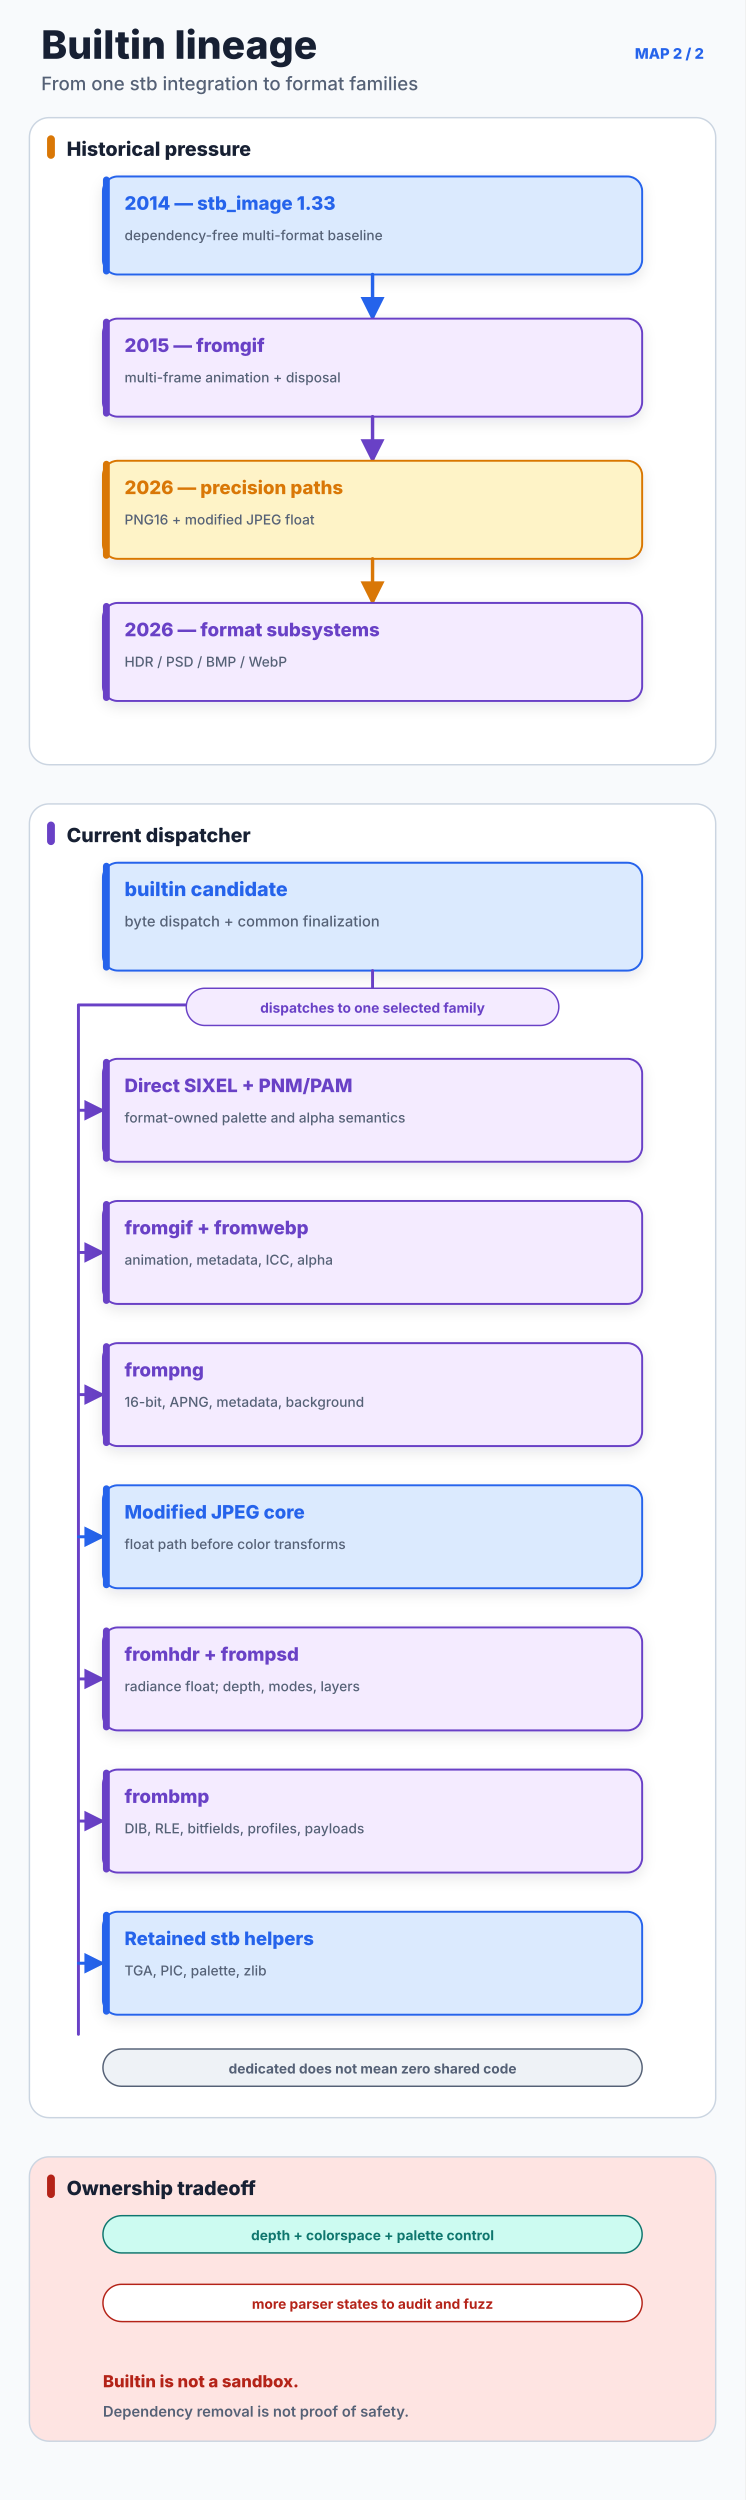
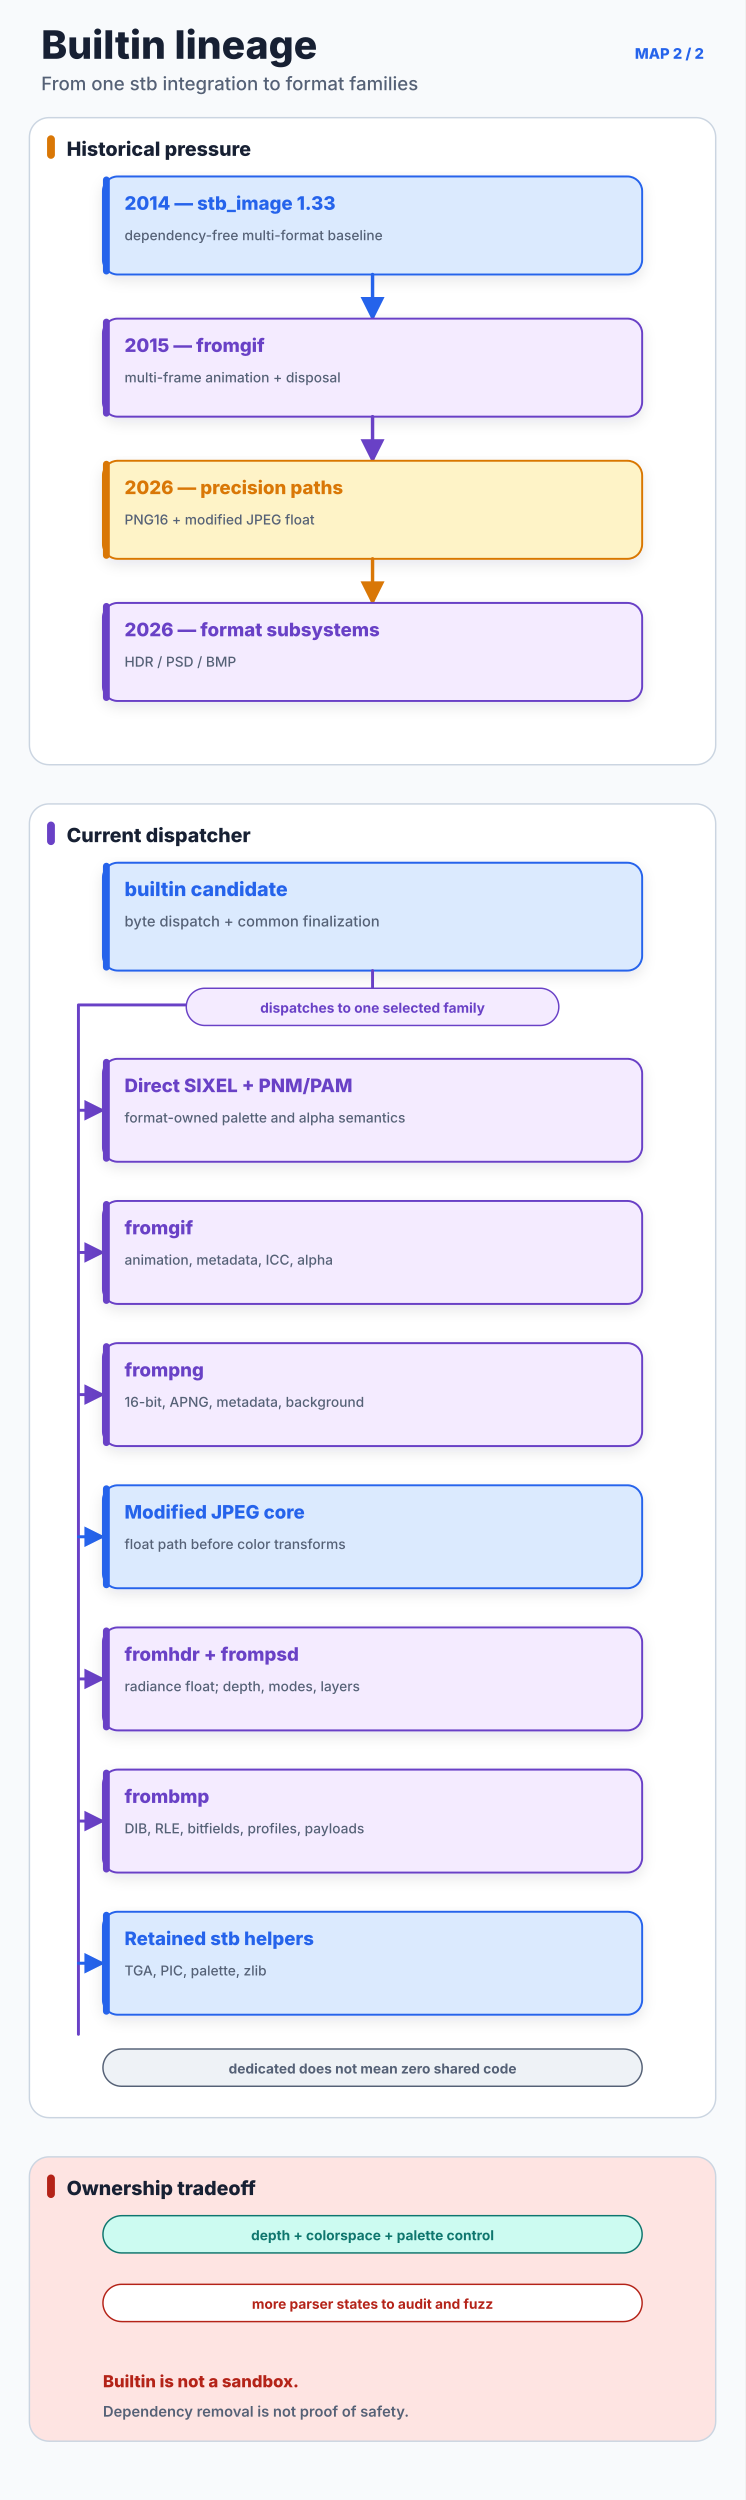
<svg xmlns="http://www.w3.org/2000/svg" width="760" height="2550" viewBox="0 0 760 2550" role="img" aria-labelledby="figure-title figure-description">
  <defs>
    <marker id="arrow-blue" viewBox="0 0 10 10" refX="9" refY="5" markerWidth="7" markerHeight="7" orient="auto-start-reverse">
      <path d="M 0 0 L 10 5 L 0 10 z" fill="context-stroke" />
    </marker>
    <marker id="arrow-magenta" viewBox="0 0 10 10" refX="9" refY="5" markerWidth="7" markerHeight="7" orient="auto-start-reverse">
      <path d="M 0 0 L 10 5 L 0 10 z" fill="context-stroke" />
    </marker>
    <marker id="arrow-gold" viewBox="0 0 10 10" refX="9" refY="5" markerWidth="7" markerHeight="7" orient="auto-start-reverse">
      <path d="M 0 0 L 10 5 L 0 10 z" fill="context-stroke" />
    </marker>
    <filter id="card-shadow" x="-10%" y="-10%" width="120%" height="130%">
      <feDropShadow dx="0" dy="5" stdDeviation="7" flood-color="#172033" flood-opacity="0.10" />
    </filter>
  </defs>
  <rect x="0.0" y="0.0" width="760.0" height="5000.0" fill="#F8FAFC" stroke="none" />
  <text x="42.0" y="60.0" fill="#172033" font-size="40" font-weight="820" font-family="system-ui, -apple-system, sans-serif" text-anchor="start">Builtin lineage</text>
  <text x="42.0" y="92.0" fill="#556176" font-size="19" font-weight="550" font-family="system-ui, -apple-system, sans-serif" text-anchor="start">From one stb integration to format families</text>
  <text x="718.0" y="60.0" fill="#2563EB" font-size="15" font-weight="760" font-family="system-ui, -apple-system, sans-serif" text-anchor="end">MAP 2 / 2</text>
  <rect x="30.0" y="120.0" width="700.0" height="660.0" rx="20.0" fill="#FFFFFF" stroke="#CBD5E1" stroke-width="1.5" />
  <rect x="48.0" y="138.0" width="8.0" height="24.0" rx="4.0" fill="#D97706" stroke="none" />
  <text x="68.0" y="159.0" fill="#172033" font-size="20" font-weight="760" font-family="system-ui, -apple-system, sans-serif" text-anchor="start">Historical pressure</text>
  <rect x="105.0" y="180.0" width="550.0" height="100.0" rx="15.0" fill="#DBEAFE" stroke="#2563EB" stroke-width="2.0" filter="url(#card-shadow)" />
  <rect x="105.0" y="180.0" width="7.0" height="100.0" rx="3.5" fill="#2563EB" stroke="none" />
  <text x="127.0" y="214.0" fill="#2563EB" font-size="19" font-weight="760" font-family="system-ui, -apple-system, sans-serif" text-anchor="start">2014 — stb_image 1.33</text>
  <text x="127.0" y="245.0" fill="#556176" font-size="14" font-weight="450" font-family="system-ui, -apple-system, sans-serif" text-anchor="start">dependency-free multi-format baseline</text>
  <path d="M 380 280 V 325" fill="none" stroke="#2563EB" stroke-width="3.5" stroke-linecap="round" stroke-linejoin="round" marker-end="url(#arrow-blue)" />
  <rect x="105.0" y="325.0" width="550.0" height="100.0" rx="15.0" fill="#F4EBFF" stroke="#6941C6" stroke-width="2.0" filter="url(#card-shadow)" />
  <rect x="105.0" y="325.0" width="7.0" height="100.0" rx="3.5" fill="#6941C6" stroke="none" />
  <text x="127.0" y="359.0" fill="#6941C6" font-size="19" font-weight="760" font-family="system-ui, -apple-system, sans-serif" text-anchor="start">2015 — fromgif</text>
  <text x="127.0" y="390.0" fill="#556176" font-size="14" font-weight="450" font-family="system-ui, -apple-system, sans-serif" text-anchor="start">multi-frame animation + disposal</text>
  <path d="M 380 425 V 470" fill="none" stroke="#6941C6" stroke-width="3.5" stroke-linecap="round" stroke-linejoin="round" marker-end="url(#arrow-blue)" />
  <rect x="105.0" y="470.0" width="550.0" height="100.0" rx="15.0" fill="#FEF3C7" stroke="#D97706" stroke-width="2.0" filter="url(#card-shadow)" />
  <rect x="105.0" y="470.0" width="7.0" height="100.0" rx="3.5" fill="#D97706" stroke="none" />
  <text x="127.0" y="504.0" fill="#D97706" font-size="19" font-weight="760" font-family="system-ui, -apple-system, sans-serif" text-anchor="start">2026 — precision paths</text>
  <text x="127.0" y="535.0" fill="#556176" font-size="14" font-weight="450" font-family="system-ui, -apple-system, sans-serif" text-anchor="start">PNG16 + modified JPEG float</text>
  <path d="M 380 570 V 615" fill="none" stroke="#D97706" stroke-width="3.5" stroke-linecap="round" stroke-linejoin="round" marker-end="url(#arrow-blue)" />
  <rect x="105.0" y="615.0" width="550.0" height="100.0" rx="15.0" fill="#F4EBFF" stroke="#6941C6" stroke-width="2.0" filter="url(#card-shadow)" />
  <rect x="105.0" y="615.0" width="7.0" height="100.0" rx="3.5" fill="#6941C6" stroke="none" />
  <text x="127.0" y="649.0" fill="#6941C6" font-size="19" font-weight="760" font-family="system-ui, -apple-system, sans-serif" text-anchor="start">2026 — format subsystems</text>
-   <text x="127.0" y="680.0" fill="#556176" font-size="14" font-weight="450" font-family="system-ui, -apple-system, sans-serif" text-anchor="start">HDR / PSD / BMP / WebP</text>
+   <text x="127.0" y="680.0" fill="#556176" font-size="14" font-weight="450" font-family="system-ui, -apple-system, sans-serif" text-anchor="start">HDR / PSD / BMP</text>
  <rect x="30.0" y="820.0" width="700.0" height="1340.0" rx="20.0" fill="#FFFFFF" stroke="#CBD5E1" stroke-width="1.5" />
  <rect x="48.0" y="838.0" width="8.0" height="24.0" rx="4.0" fill="#6941C6" stroke="none" />
  <text x="68.0" y="859.0" fill="#172033" font-size="20" font-weight="760" font-family="system-ui, -apple-system, sans-serif" text-anchor="start">Current dispatcher</text>
  <rect x="105.0" y="880.0" width="550.0" height="110.0" rx="15.0" fill="#DBEAFE" stroke="#2563EB" stroke-width="2.0" filter="url(#card-shadow)" />
  <rect x="105.0" y="880.0" width="7.0" height="110.0" rx="3.5" fill="#2563EB" stroke="none" />
  <text x="127.0" y="914.0" fill="#2563EB" font-size="20" font-weight="760" font-family="system-ui, -apple-system, sans-serif" text-anchor="start">builtin candidate</text>
  <text x="127.0" y="945.0" fill="#556176" font-size="15" font-weight="450" font-family="system-ui, -apple-system, sans-serif" text-anchor="start">byte dispatch + common finalization</text>
  <path d="M 380 990 V 1025 H 80 V 2075" fill="none" stroke="#6941C6" stroke-width="3.0" stroke-linecap="round" stroke-linejoin="round" />
  <rect x="190.0" y="1008.0" width="380.0" height="38.0" rx="19.0" fill="#F4EBFF" stroke="#6941C6" stroke-width="1.5" />
  <text x="380.0" y="1033.0" fill="#6941C6" font-size="14" font-weight="700" font-family="system-ui, -apple-system, sans-serif" text-anchor="middle">dispatches to one selected family</text>
  <path d="M 80 1132.5 H 105" fill="none" stroke="#6941C6" stroke-width="3.0" stroke-linecap="round" stroke-linejoin="round" marker-end="url(#arrow-blue)" />
  <rect x="105.0" y="1080.0" width="550.0" height="105.0" rx="15.0" fill="#F4EBFF" stroke="#6941C6" stroke-width="2.0" filter="url(#card-shadow)" />
  <rect x="105.0" y="1080.0" width="7.0" height="105.0" rx="3.5" fill="#6941C6" stroke="none" />
  <text x="127.0" y="1114.0" fill="#6941C6" font-size="19" font-weight="760" font-family="system-ui, -apple-system, sans-serif" text-anchor="start">Direct SIXEL + PNM/PAM</text>
  <text x="127.0" y="1145.0" fill="#556176" font-size="14" font-weight="450" font-family="system-ui, -apple-system, sans-serif" text-anchor="start">format-owned palette and alpha semantics</text>
  <path d="M 80 1277.5 H 105" fill="none" stroke="#6941C6" stroke-width="3.0" stroke-linecap="round" stroke-linejoin="round" marker-end="url(#arrow-blue)" />
  <rect x="105.0" y="1225.0" width="550.0" height="105.0" rx="15.0" fill="#F4EBFF" stroke="#6941C6" stroke-width="2.0" filter="url(#card-shadow)" />
  <rect x="105.0" y="1225.0" width="7.0" height="105.0" rx="3.5" fill="#6941C6" stroke="none" />
-   <text x="127.0" y="1259.0" fill="#6941C6" font-size="19" font-weight="760" font-family="system-ui, -apple-system, sans-serif" text-anchor="start">fromgif + fromwebp</text>
+   <text x="127.0" y="1259.0" fill="#6941C6" font-size="19" font-weight="760" font-family="system-ui, -apple-system, sans-serif" text-anchor="start">fromgif</text>
  <text x="127.0" y="1290.0" fill="#556176" font-size="14" font-weight="450" font-family="system-ui, -apple-system, sans-serif" text-anchor="start">animation, metadata, ICC, alpha</text>
  <path d="M 80 1422.5 H 105" fill="none" stroke="#6941C6" stroke-width="3.0" stroke-linecap="round" stroke-linejoin="round" marker-end="url(#arrow-blue)" />
  <rect x="105.0" y="1370.0" width="550.0" height="105.0" rx="15.0" fill="#F4EBFF" stroke="#6941C6" stroke-width="2.0" filter="url(#card-shadow)" />
  <rect x="105.0" y="1370.0" width="7.0" height="105.0" rx="3.5" fill="#6941C6" stroke="none" />
  <text x="127.0" y="1404.0" fill="#6941C6" font-size="19" font-weight="760" font-family="system-ui, -apple-system, sans-serif" text-anchor="start">frompng</text>
  <text x="127.0" y="1435.0" fill="#556176" font-size="14" font-weight="450" font-family="system-ui, -apple-system, sans-serif" text-anchor="start">16-bit, APNG, metadata, background</text>
  <path d="M 80 1567.5 H 105" fill="none" stroke="#2563EB" stroke-width="3.0" stroke-linecap="round" stroke-linejoin="round" marker-end="url(#arrow-blue)" />
  <rect x="105.0" y="1515.0" width="550.0" height="105.0" rx="15.0" fill="#DBEAFE" stroke="#2563EB" stroke-width="2.0" filter="url(#card-shadow)" />
  <rect x="105.0" y="1515.0" width="7.0" height="105.0" rx="3.5" fill="#2563EB" stroke="none" />
  <text x="127.0" y="1549.0" fill="#2563EB" font-size="19" font-weight="760" font-family="system-ui, -apple-system, sans-serif" text-anchor="start">Modified JPEG core</text>
  <text x="127.0" y="1580.0" fill="#556176" font-size="14" font-weight="450" font-family="system-ui, -apple-system, sans-serif" text-anchor="start">float path before color transforms</text>
  <path d="M 80 1712.5 H 105" fill="none" stroke="#6941C6" stroke-width="3.0" stroke-linecap="round" stroke-linejoin="round" marker-end="url(#arrow-blue)" />
  <rect x="105.0" y="1660.0" width="550.0" height="105.0" rx="15.0" fill="#F4EBFF" stroke="#6941C6" stroke-width="2.0" filter="url(#card-shadow)" />
  <rect x="105.0" y="1660.0" width="7.0" height="105.0" rx="3.5" fill="#6941C6" stroke="none" />
  <text x="127.0" y="1694.0" fill="#6941C6" font-size="19" font-weight="760" font-family="system-ui, -apple-system, sans-serif" text-anchor="start">fromhdr + frompsd</text>
  <text x="127.0" y="1725.0" fill="#556176" font-size="14" font-weight="450" font-family="system-ui, -apple-system, sans-serif" text-anchor="start">radiance float; depth, modes, layers</text>
  <path d="M 80 1857.5 H 105" fill="none" stroke="#6941C6" stroke-width="3.0" stroke-linecap="round" stroke-linejoin="round" marker-end="url(#arrow-blue)" />
  <rect x="105.0" y="1805.0" width="550.0" height="105.0" rx="15.0" fill="#F4EBFF" stroke="#6941C6" stroke-width="2.0" filter="url(#card-shadow)" />
  <rect x="105.0" y="1805.0" width="7.0" height="105.0" rx="3.5" fill="#6941C6" stroke="none" />
  <text x="127.0" y="1839.0" fill="#6941C6" font-size="19" font-weight="760" font-family="system-ui, -apple-system, sans-serif" text-anchor="start">frombmp</text>
  <text x="127.0" y="1870.0" fill="#556176" font-size="14" font-weight="450" font-family="system-ui, -apple-system, sans-serif" text-anchor="start">DIB, RLE, bitfields, profiles, payloads</text>
  <path d="M 80 2002.5 H 105" fill="none" stroke="#2563EB" stroke-width="3.0" stroke-linecap="round" stroke-linejoin="round" marker-end="url(#arrow-blue)" />
  <rect x="105.0" y="1950.0" width="550.0" height="105.0" rx="15.0" fill="#DBEAFE" stroke="#2563EB" stroke-width="2.0" filter="url(#card-shadow)" />
  <rect x="105.0" y="1950.0" width="7.0" height="105.0" rx="3.5" fill="#2563EB" stroke="none" />
  <text x="127.0" y="1984.0" fill="#2563EB" font-size="19" font-weight="760" font-family="system-ui, -apple-system, sans-serif" text-anchor="start">Retained stb helpers</text>
  <text x="127.0" y="2015.0" fill="#556176" font-size="14" font-weight="450" font-family="system-ui, -apple-system, sans-serif" text-anchor="start">TGA, PIC, palette, zlib</text>
  <rect x="105.0" y="2090.0" width="550.0" height="38.0" rx="19.0" fill="#EEF2F6" stroke="#556176" stroke-width="1.5" />
  <text x="380.0" y="2115.0" fill="#556176" font-size="14" font-weight="700" font-family="system-ui, -apple-system, sans-serif" text-anchor="middle">dedicated does not mean zero shared code</text>
  <rect x="30.0" y="2200.0" width="700.0" height="290.0" rx="20.0" fill="#FEE4E2" stroke="#CBD5E1" stroke-width="1.5" />
  <rect x="48.0" y="2218.0" width="8.0" height="24.0" rx="4.0" fill="#B42318" stroke="none" />
  <text x="68.0" y="2239.0" fill="#172033" font-size="20" font-weight="760" font-family="system-ui, -apple-system, sans-serif" text-anchor="start">Ownership tradeoff</text>
  <rect x="105.0" y="2260.0" width="550.0" height="38.0" rx="19.0" fill="#CCFBF1" stroke="#0F766E" stroke-width="1.5" />
  <text x="380.0" y="2285.0" fill="#0F766E" font-size="14" font-weight="700" font-family="system-ui, -apple-system, sans-serif" text-anchor="middle">depth + colorspace + palette control</text>
  <rect x="105.0" y="2330.0" width="550.0" height="38.0" rx="19.0" fill="#FFFFFF" stroke="#B42318" stroke-width="1.5" />
  <text x="380.0" y="2355.0" fill="#B42318" font-size="14" font-weight="700" font-family="system-ui, -apple-system, sans-serif" text-anchor="middle">more parser states to audit and fuzz</text>
  <text x="105.0" y="2435.0" fill="#B42318" font-size="17" font-weight="800" font-family="system-ui, -apple-system, sans-serif" text-anchor="start">Builtin is not a sandbox.</text>
  <text x="105.0" y="2465.0" fill="#556176" font-size="15" font-weight="620" font-family="system-ui, -apple-system, sans-serif" text-anchor="start">Dependency removal is not proof of safety.</text>
</svg>
